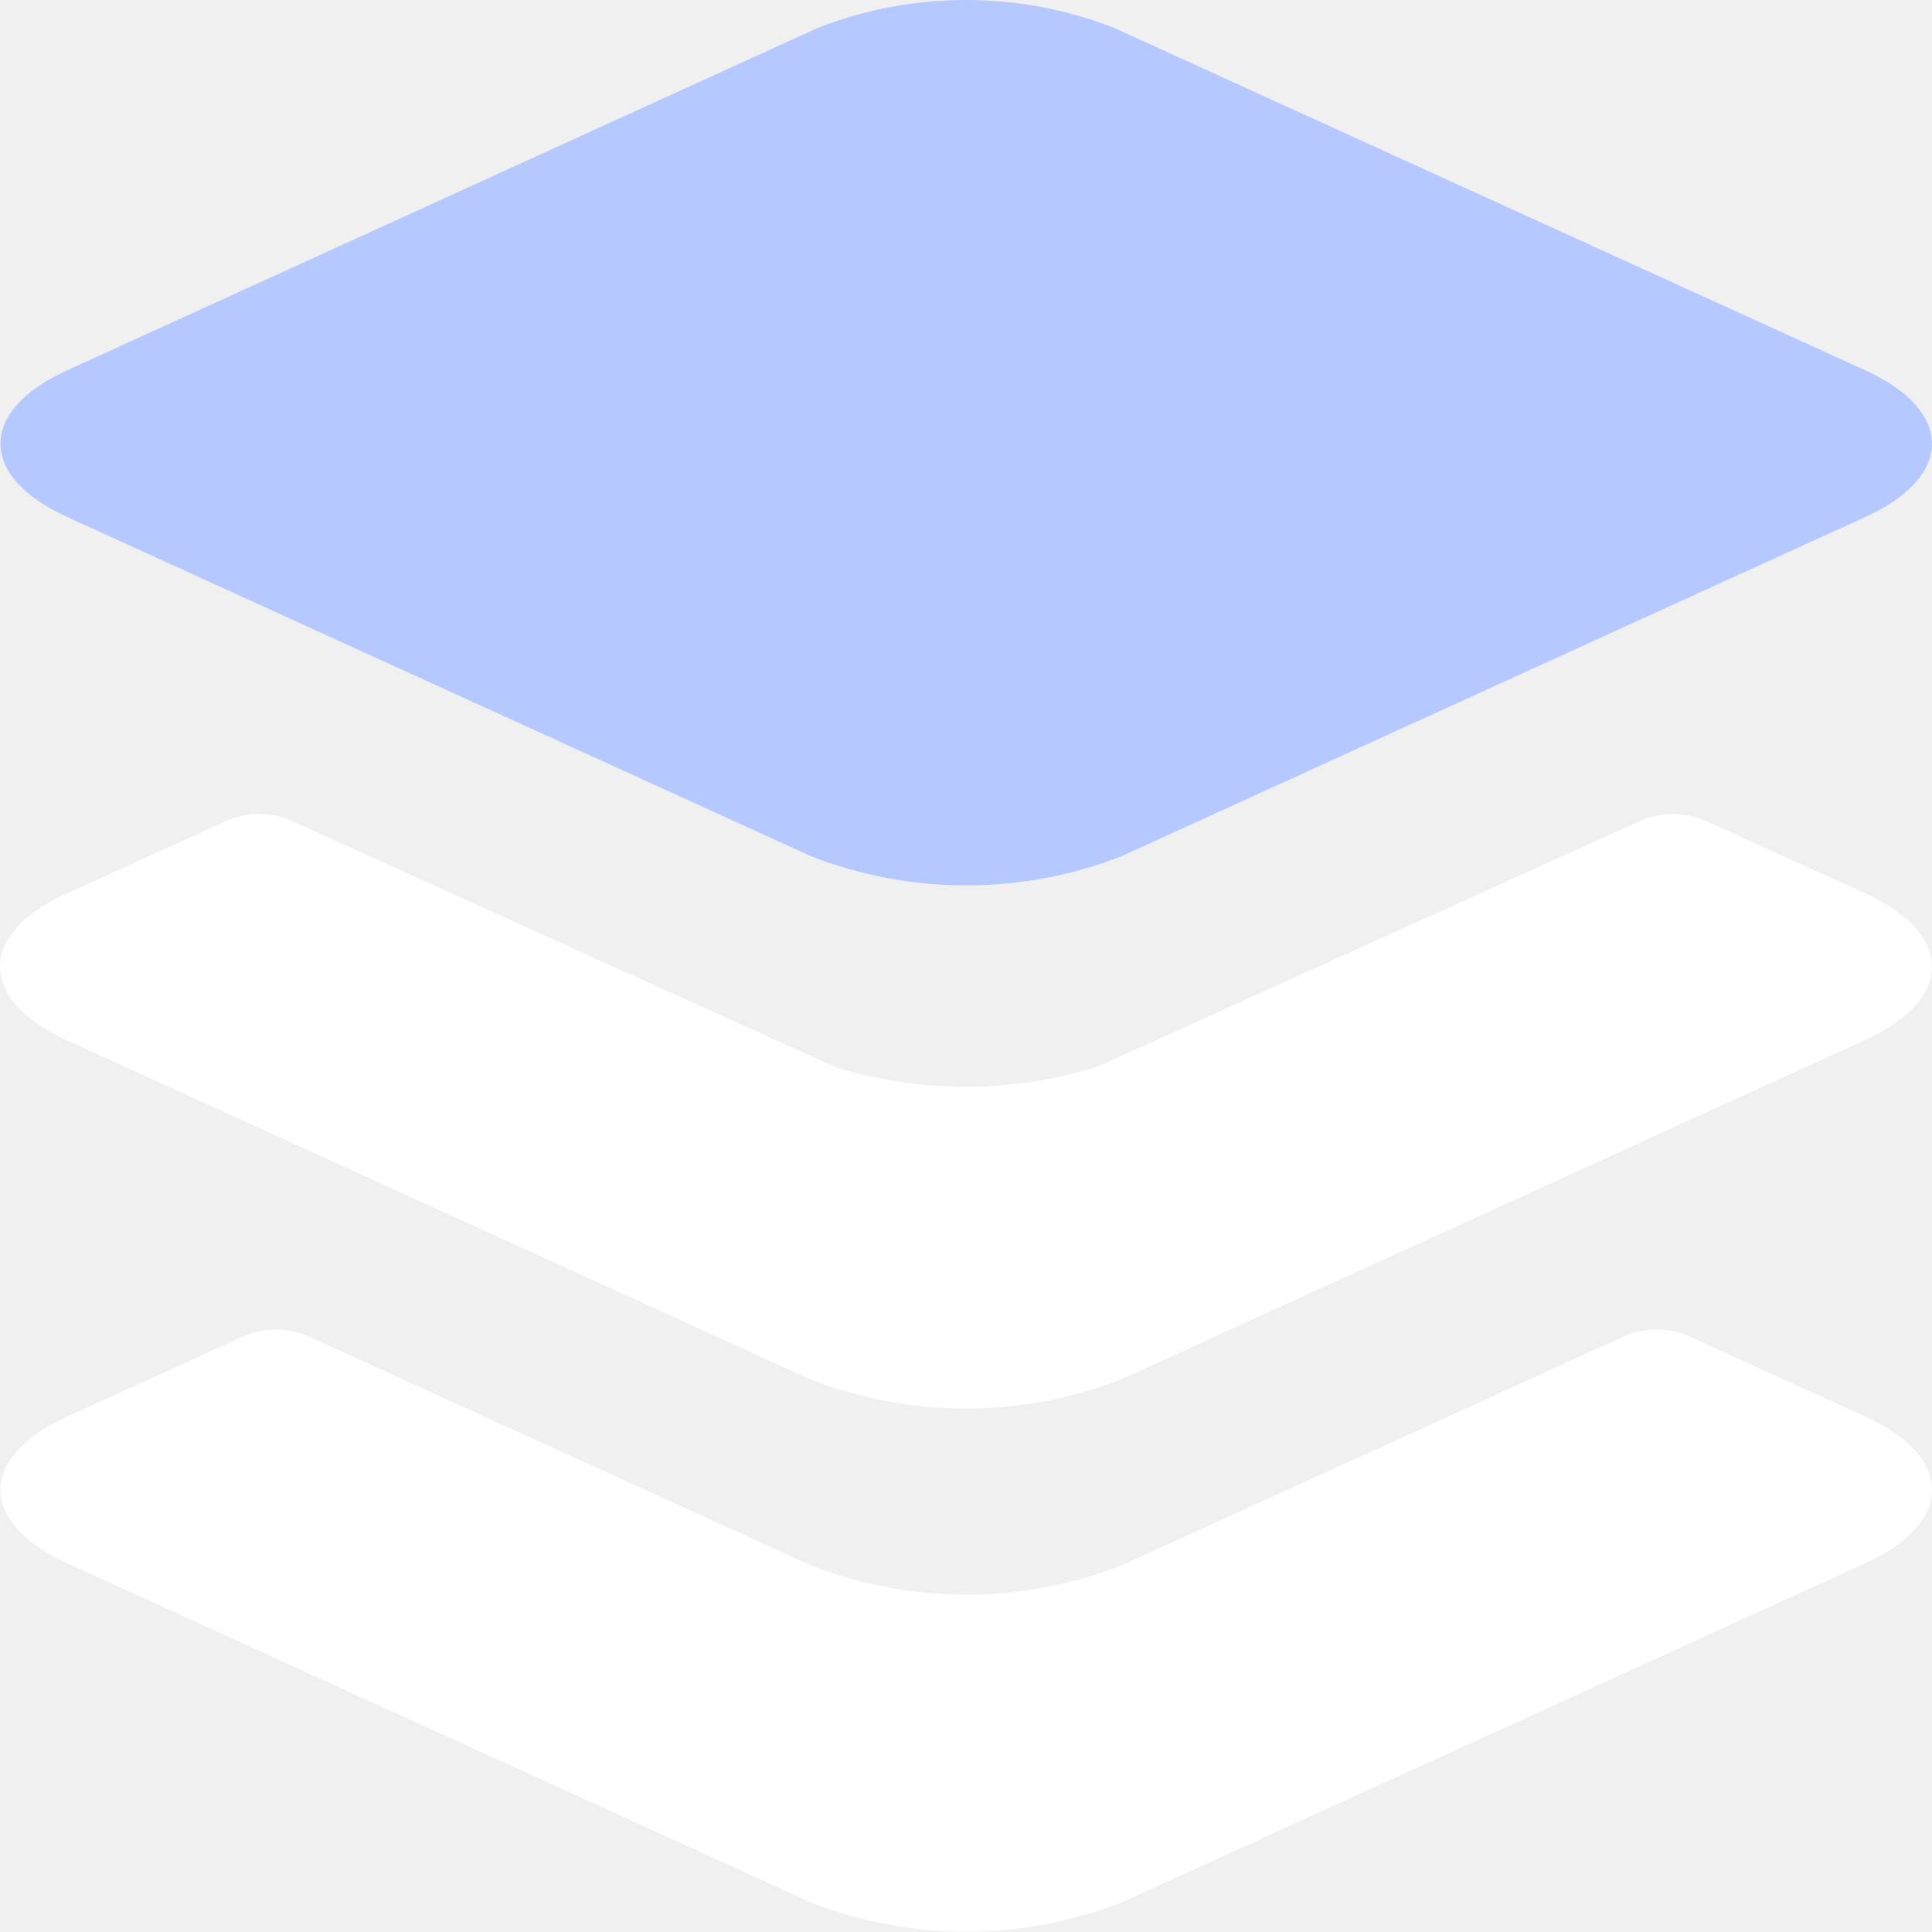
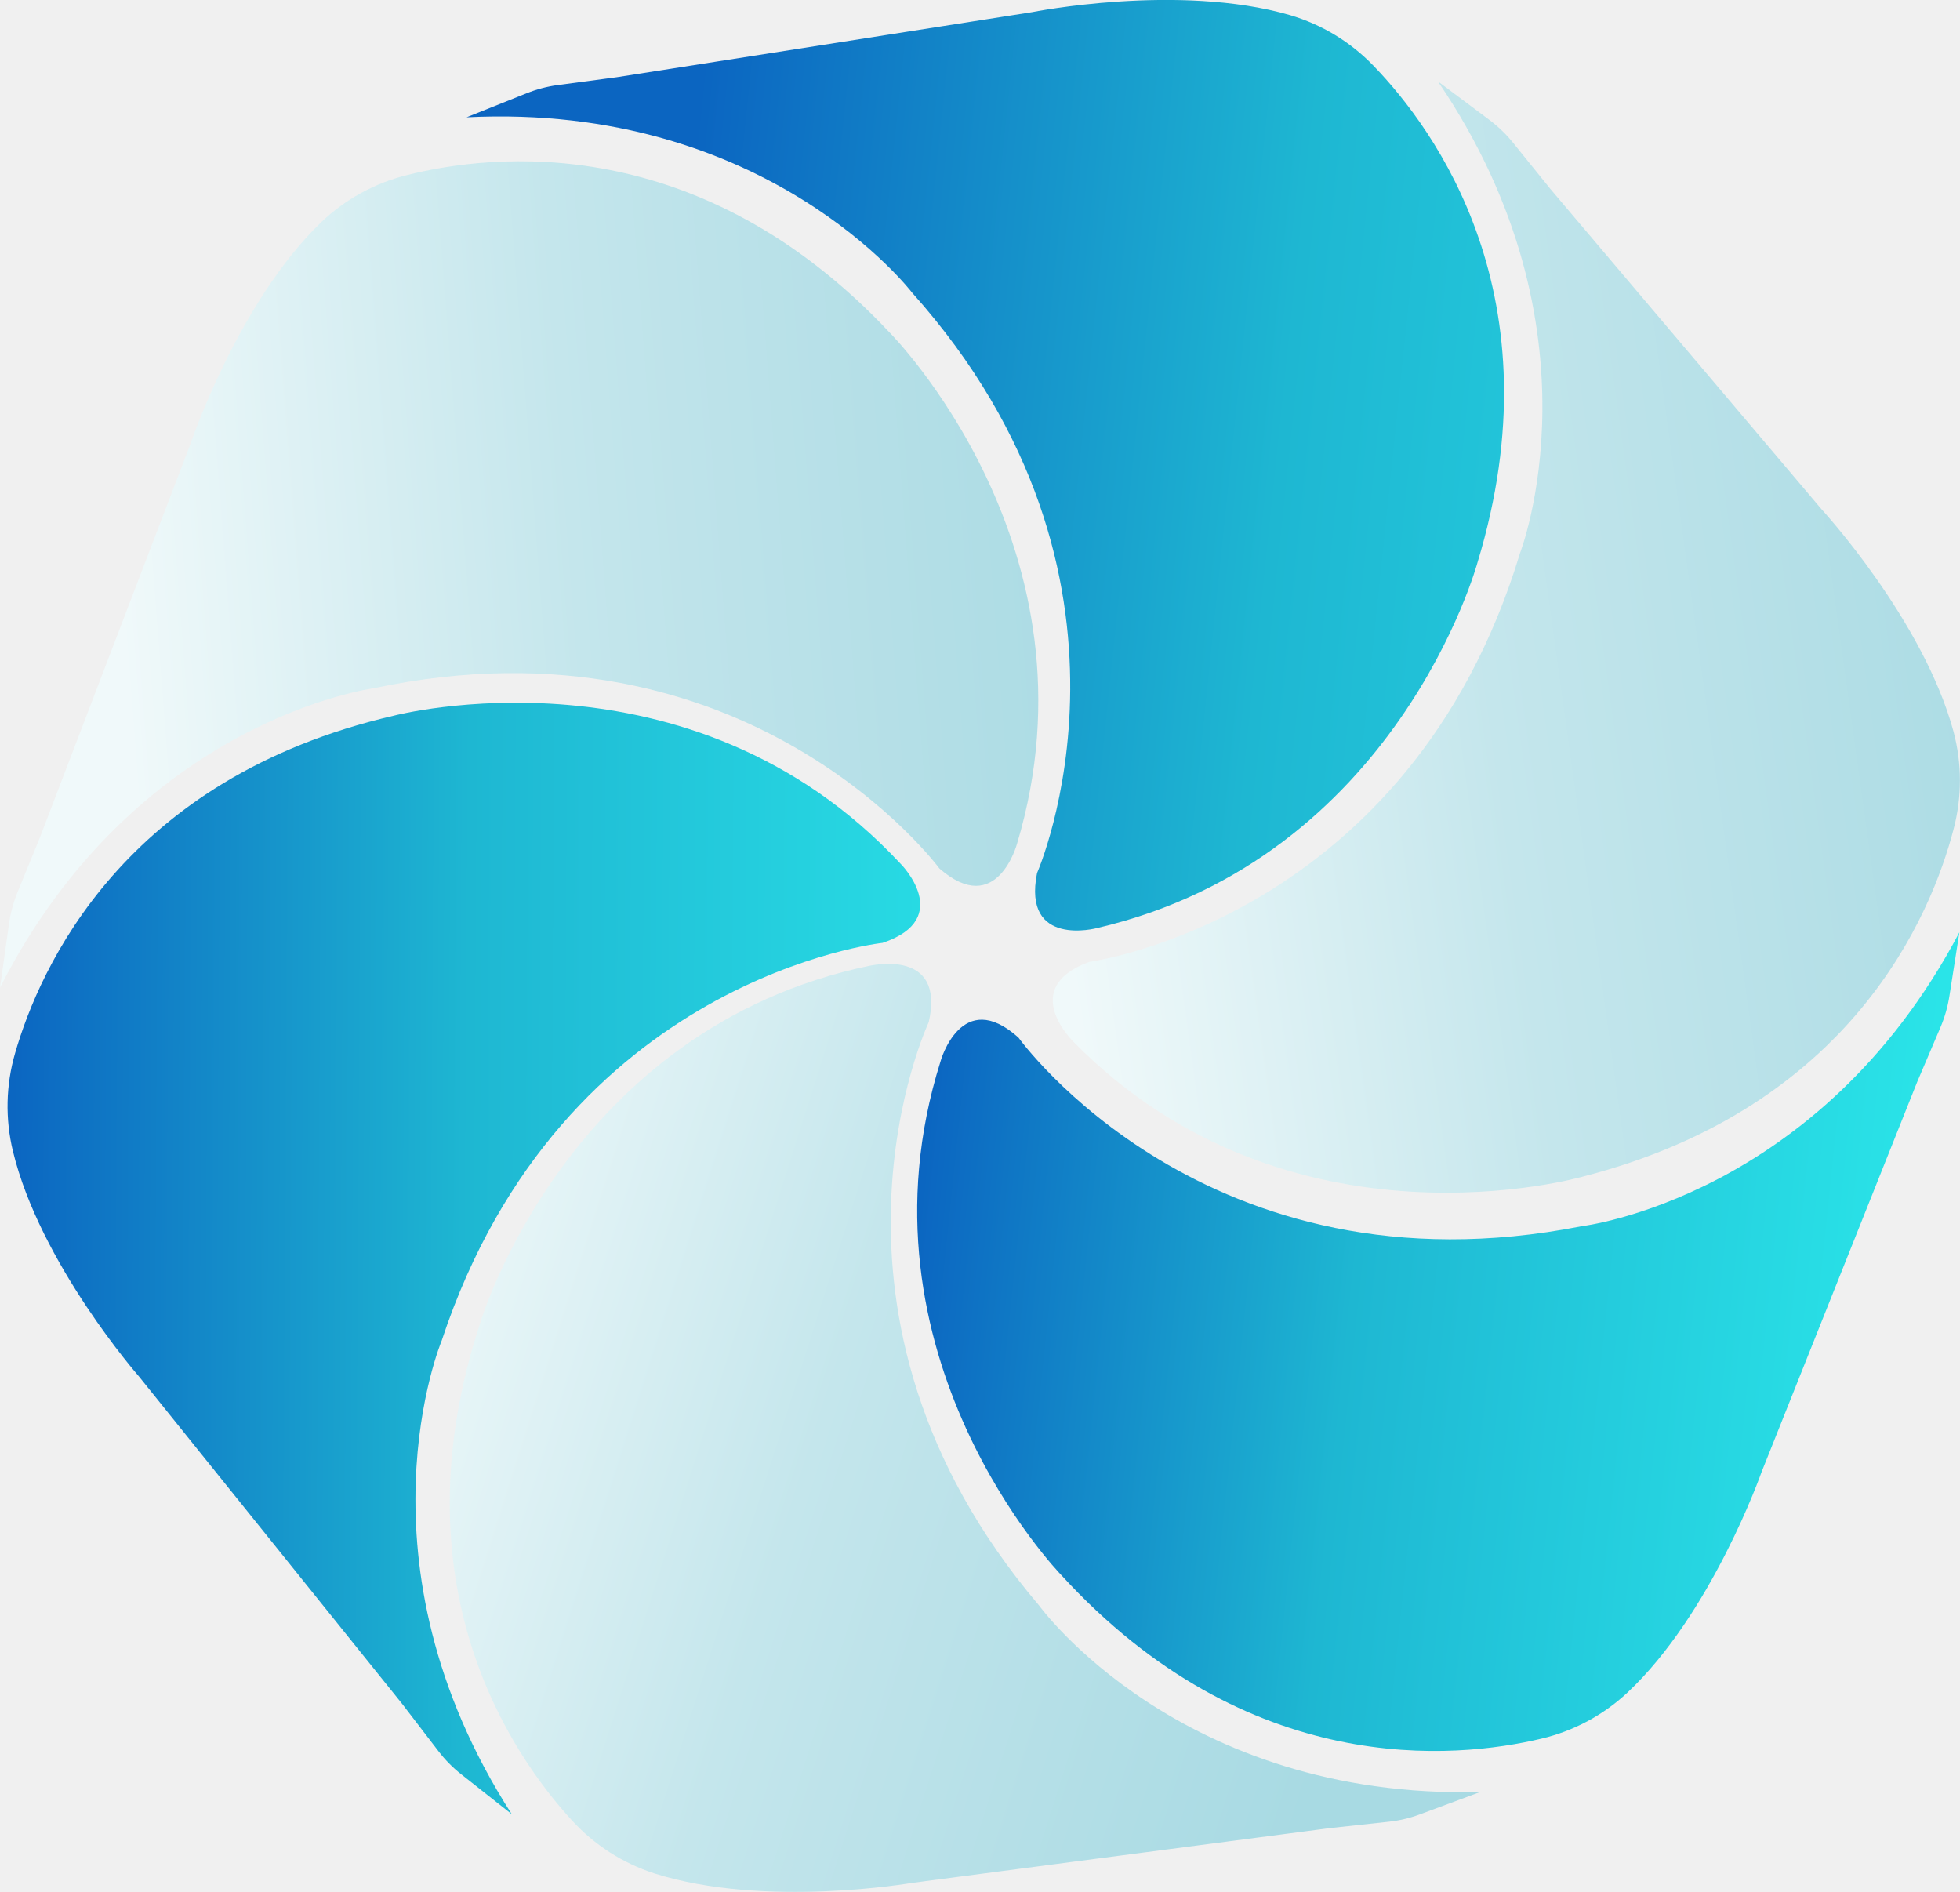
- <svg xmlns="http://www.w3.org/2000/svg" width="311.983" height="311.929" viewBox="0 0 311.983 311.929">
-   <g id="Icon_ionic-ios-apps" data-name="Icon ionic-ios-apps" transform="translate(-4.494 -4.496)">
-     <path id="Path_9" data-name="Path 9" d="M305.678,64.318,184.327,9a65.721,65.721,0,0,0-47.842,0L15.22,64.318c-14.293,6.5-14.293,17.117,0,23.639l120.221,54.826a69.059,69.059,0,0,0,50.033,0L305.687,87.956C319.971,81.46,319.971,70.822,305.678,64.318Z" transform="translate(0.07 0)" fill="#b5c8ff" />
-     <g id="Group_1" data-name="Group 1" transform="translate(4.493 135.941)">
-       <path id="Path_10" data-name="Path 10" d="M135.441,61.195,54.375,24.239a13.18,13.18,0,0,0-10.8,0L15.22,37.154C.927,43.65.927,54.271,15.22,60.792l120.221,54.826a69.058,69.058,0,0,0,50.033,0L305.687,60.792c14.293-6.5,14.293-17.117,0-23.639L277.341,24.239a13.18,13.18,0,0,0-10.8,0L185.474,61.195A69.058,69.058,0,0,1,135.441,61.195Z" transform="translate(-4.423 60.176)" fill="#fff" />
-       <path id="Path_11" data-name="Path 11" d="M305.757,28.732,280,17.033a12.992,12.992,0,0,0-10.724,0l-87.724,39.72a71.712,71.712,0,0,1-42.159,0L51.681,17.033a12.992,12.992,0,0,0-10.724,0l-25.744,11.7C.92,35.228.92,45.849,15.213,52.371L135.426,107.2a69.058,69.058,0,0,0,50.033,0L305.671,52.371C320.049,45.866,320.049,35.228,305.757,28.732Z" transform="translate(-4.493 -15.875)" fill="#fff" />
-     </g>
-   </g>
+ <svg xmlns="http://www.w3.org/2000/svg" xmlns:xlink="http://www.w3.org/1999/xlink" data-name="Layer 1" viewBox="0 0 391.64 378.03" width="2500" height="2413">
+   <defs>
+     <linearGradient id="a" x1="410.93" y1="112.11" x2="133.08" y2="83.21" gradientUnits="userSpaceOnUse">
+       <stop offset=".01" stop-color="#2ae4e8" />
+       <stop offset=".4" stop-color="#22c4d9" />
+       <stop offset=".56" stop-color="#1eb7d2" />
+       <stop offset="1" stop-color="#0b65c1" />
+     </linearGradient>
+     <linearGradient id="c" x1="410.36" y1="110.97" x2="206.42" y2="139.19" gradientUnits="userSpaceOnUse">
+       <stop offset=".01" stop-color="#a8dae3" />
+       <stop offset=".56" stop-color="#c4e6ec" />
+       <stop offset="1" stop-color="#f0f9fa" />
+     </linearGradient>
+     <linearGradient id="d" x1="382.53" y1="272.81" x2="181.7" y2="251.92" xlink:href="#a" />
+     <linearGradient id="b" x1="275.65" y1="321.71" x2="75.7" y2="258.21" gradientUnits="userSpaceOnUse">
+       <stop offset=".01" stop-color="#a8dae3" />
+       <stop offset=".21" stop-color="#b2dee6" />
+       <stop offset=".45" stop-color="#bee3ea" />
+       <stop offset=".56" stop-color="#c4e6ec" />
+       <stop offset="1" stop-color="#f0f9fa" />
+     </linearGradient>
+     <linearGradient id="e" x1="210.6" y1="252.08" x2="1.28" y2="250.84" xlink:href="#a" />
+     <linearGradient id="f" x1="230.41" y1="100.9" x2="23.55" y2="116.78" xlink:href="#b" />
+   </defs>
+   <path d="M207.22 174.44s26-59-25-116c0 0-29-38-89-35l12-4.8a25.81 25.81 0 0 1 6.21-1.64l11.79-1.57 83-13s29.33-5.87 51.57.6a38.06 38.06 0 0 1 16.68 10.13c12.26 12.68 36.9 46.22 20.75 99.27 0 0-16 59-76 73 0 .01-15 4.01-12-10.99z" fill="url(#a)" />
+   <path d="M217.68 192.18s63.91-8.49 86.06-81.7c0 0 17.36-44.54-16.42-94.22L297.66 24a26.42 26.42 0 0 1 4.63 4.46l7.47 9.25 54.29 64.12s20.26 22 26.31 44.36a38.06 38.06 0 0 1 0 19.51c-4.45 17.06-20.28 55.56-74 69.37 0 0-58.71 17-101.88-26.93.05.01-11.17-10.72 3.2-15.96z" fill="url(#c)" />
+   <path d="M203.51 207.32S241 259.77 316.05 245c0 0 47.48-5.58 75.48-58.73l-2 12.76a26.09 26.09 0 0 1-1.77 6.19l-4.66 10.94-31.12 78s-9.91 28.22-26.82 44.06a38 38 0 0 1-17.16 9.17c-17.15 4.08-58.57 8.18-96-32.75 0 0-42.6-43.85-24.06-102.6-.01-.04 4.2-14.94 15.57-4.72z" fill="url(#d)" />
+   <path d="M185.57 204.25s-27.46 58.33 22.1 116.59c0 0 28 38.71 88.1 37.21l-12.11 4.49a26 26 0 0 1-6.26 1.46l-11.82 1.28-83.3 10.92s-29.46 5.13-51.54-1.89a38.16 38.16 0 0 1-16.42-10.54c-11.94-13-35.73-47.12-18.27-99.75 0 0 17.47-58.59 77.8-71.08 0 .06 15.15-3.61 11.72 11.31z" fill="url(#b)" />
+   <path d="M176.36 188.39s-64.1 6.86-88.11 79.48c0 0-18.5 44.08 14 94.61l-10.13-8a25.73 25.73 0 0 1-4.51-4.58l-7.24-9.44L27.74 275S8 252.47 2.57 230A38.07 38.07 0 0 1 3 210.45c4.88-16.95 21.68-55 75.72-67.46 0 0 59.12-15.53 101.16 29.52.04 0 10.98 11.01-3.52 15.88z" fill="url(#e)" />
+   <path d="M187.7 173.52s-38.25-51.91-113.06-36c0 0-47.39 6.25-74.64 59.79l1.8-12.81a26.59 26.59 0 0 1 1.68-6.2l4.5-11L38 88.82s9.5-28.36 26.18-44.43A38 38 0 0 1 81.26 35c17.1-4.33 58.45-9 96.44 31.38 0 0 43.22 43.23 25.51 102.24 0-.04-3.99 14.96-15.51 4.9z" fill="url(#f)" />
</svg>
